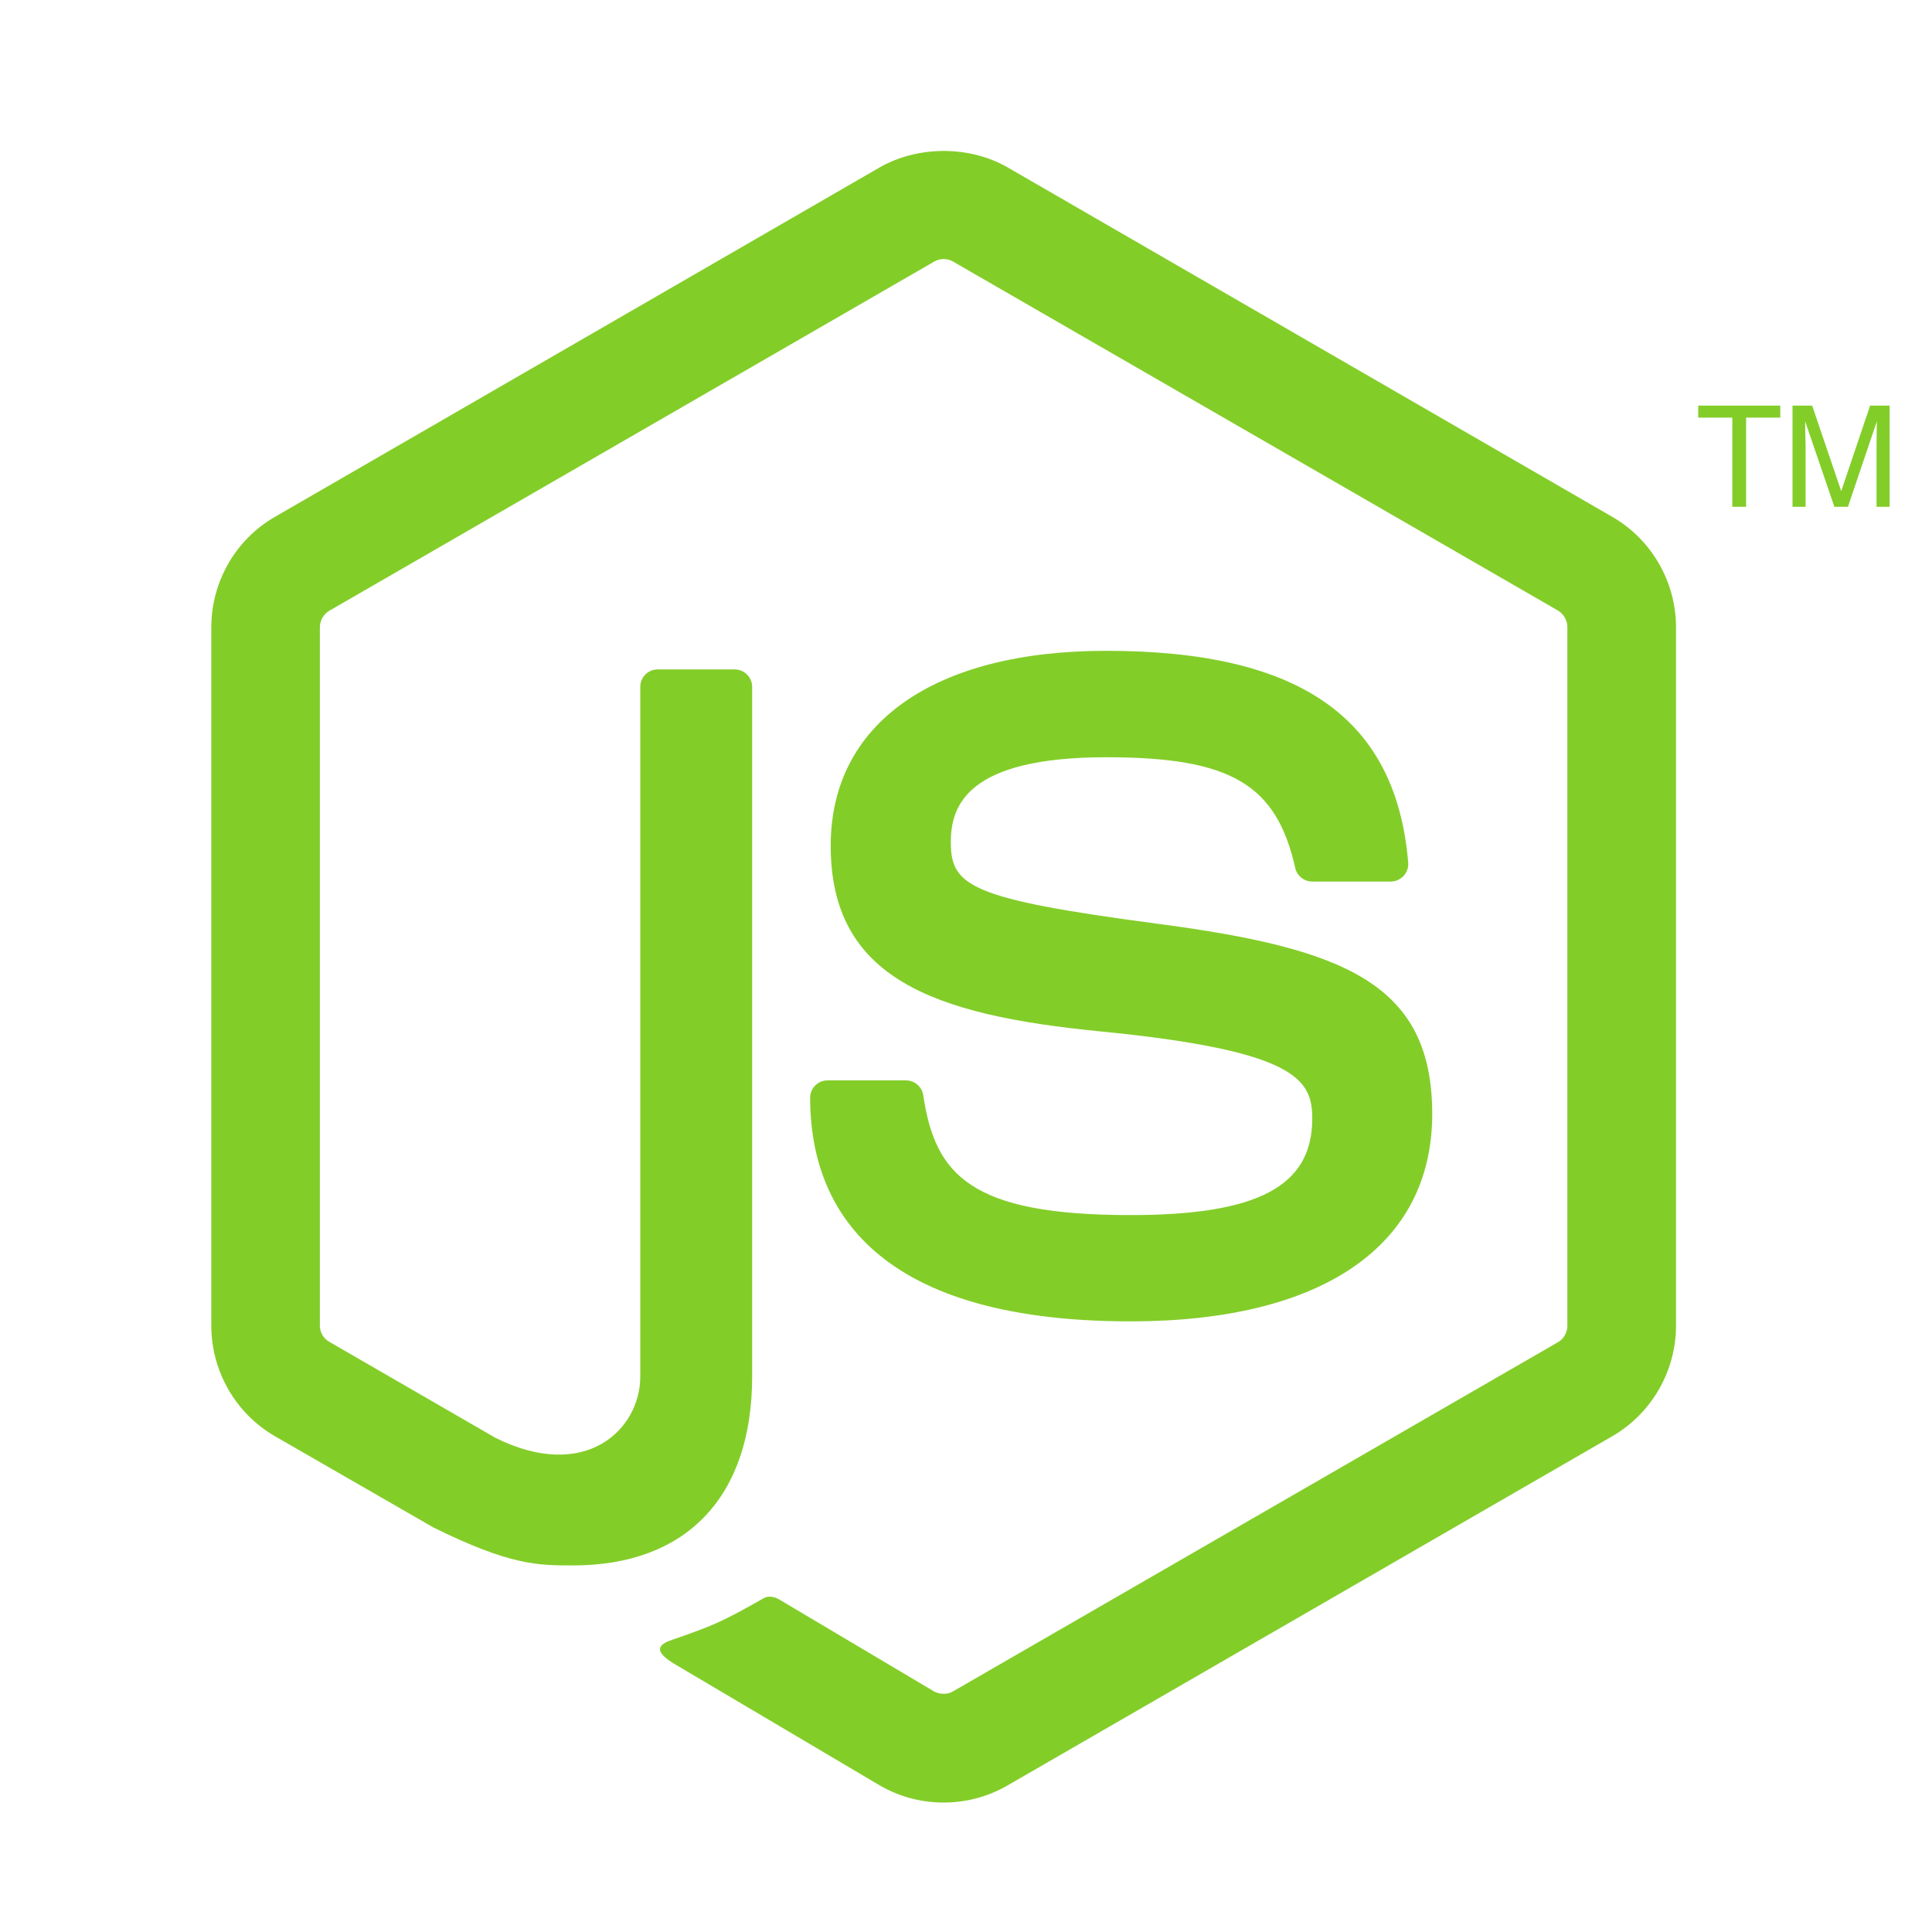
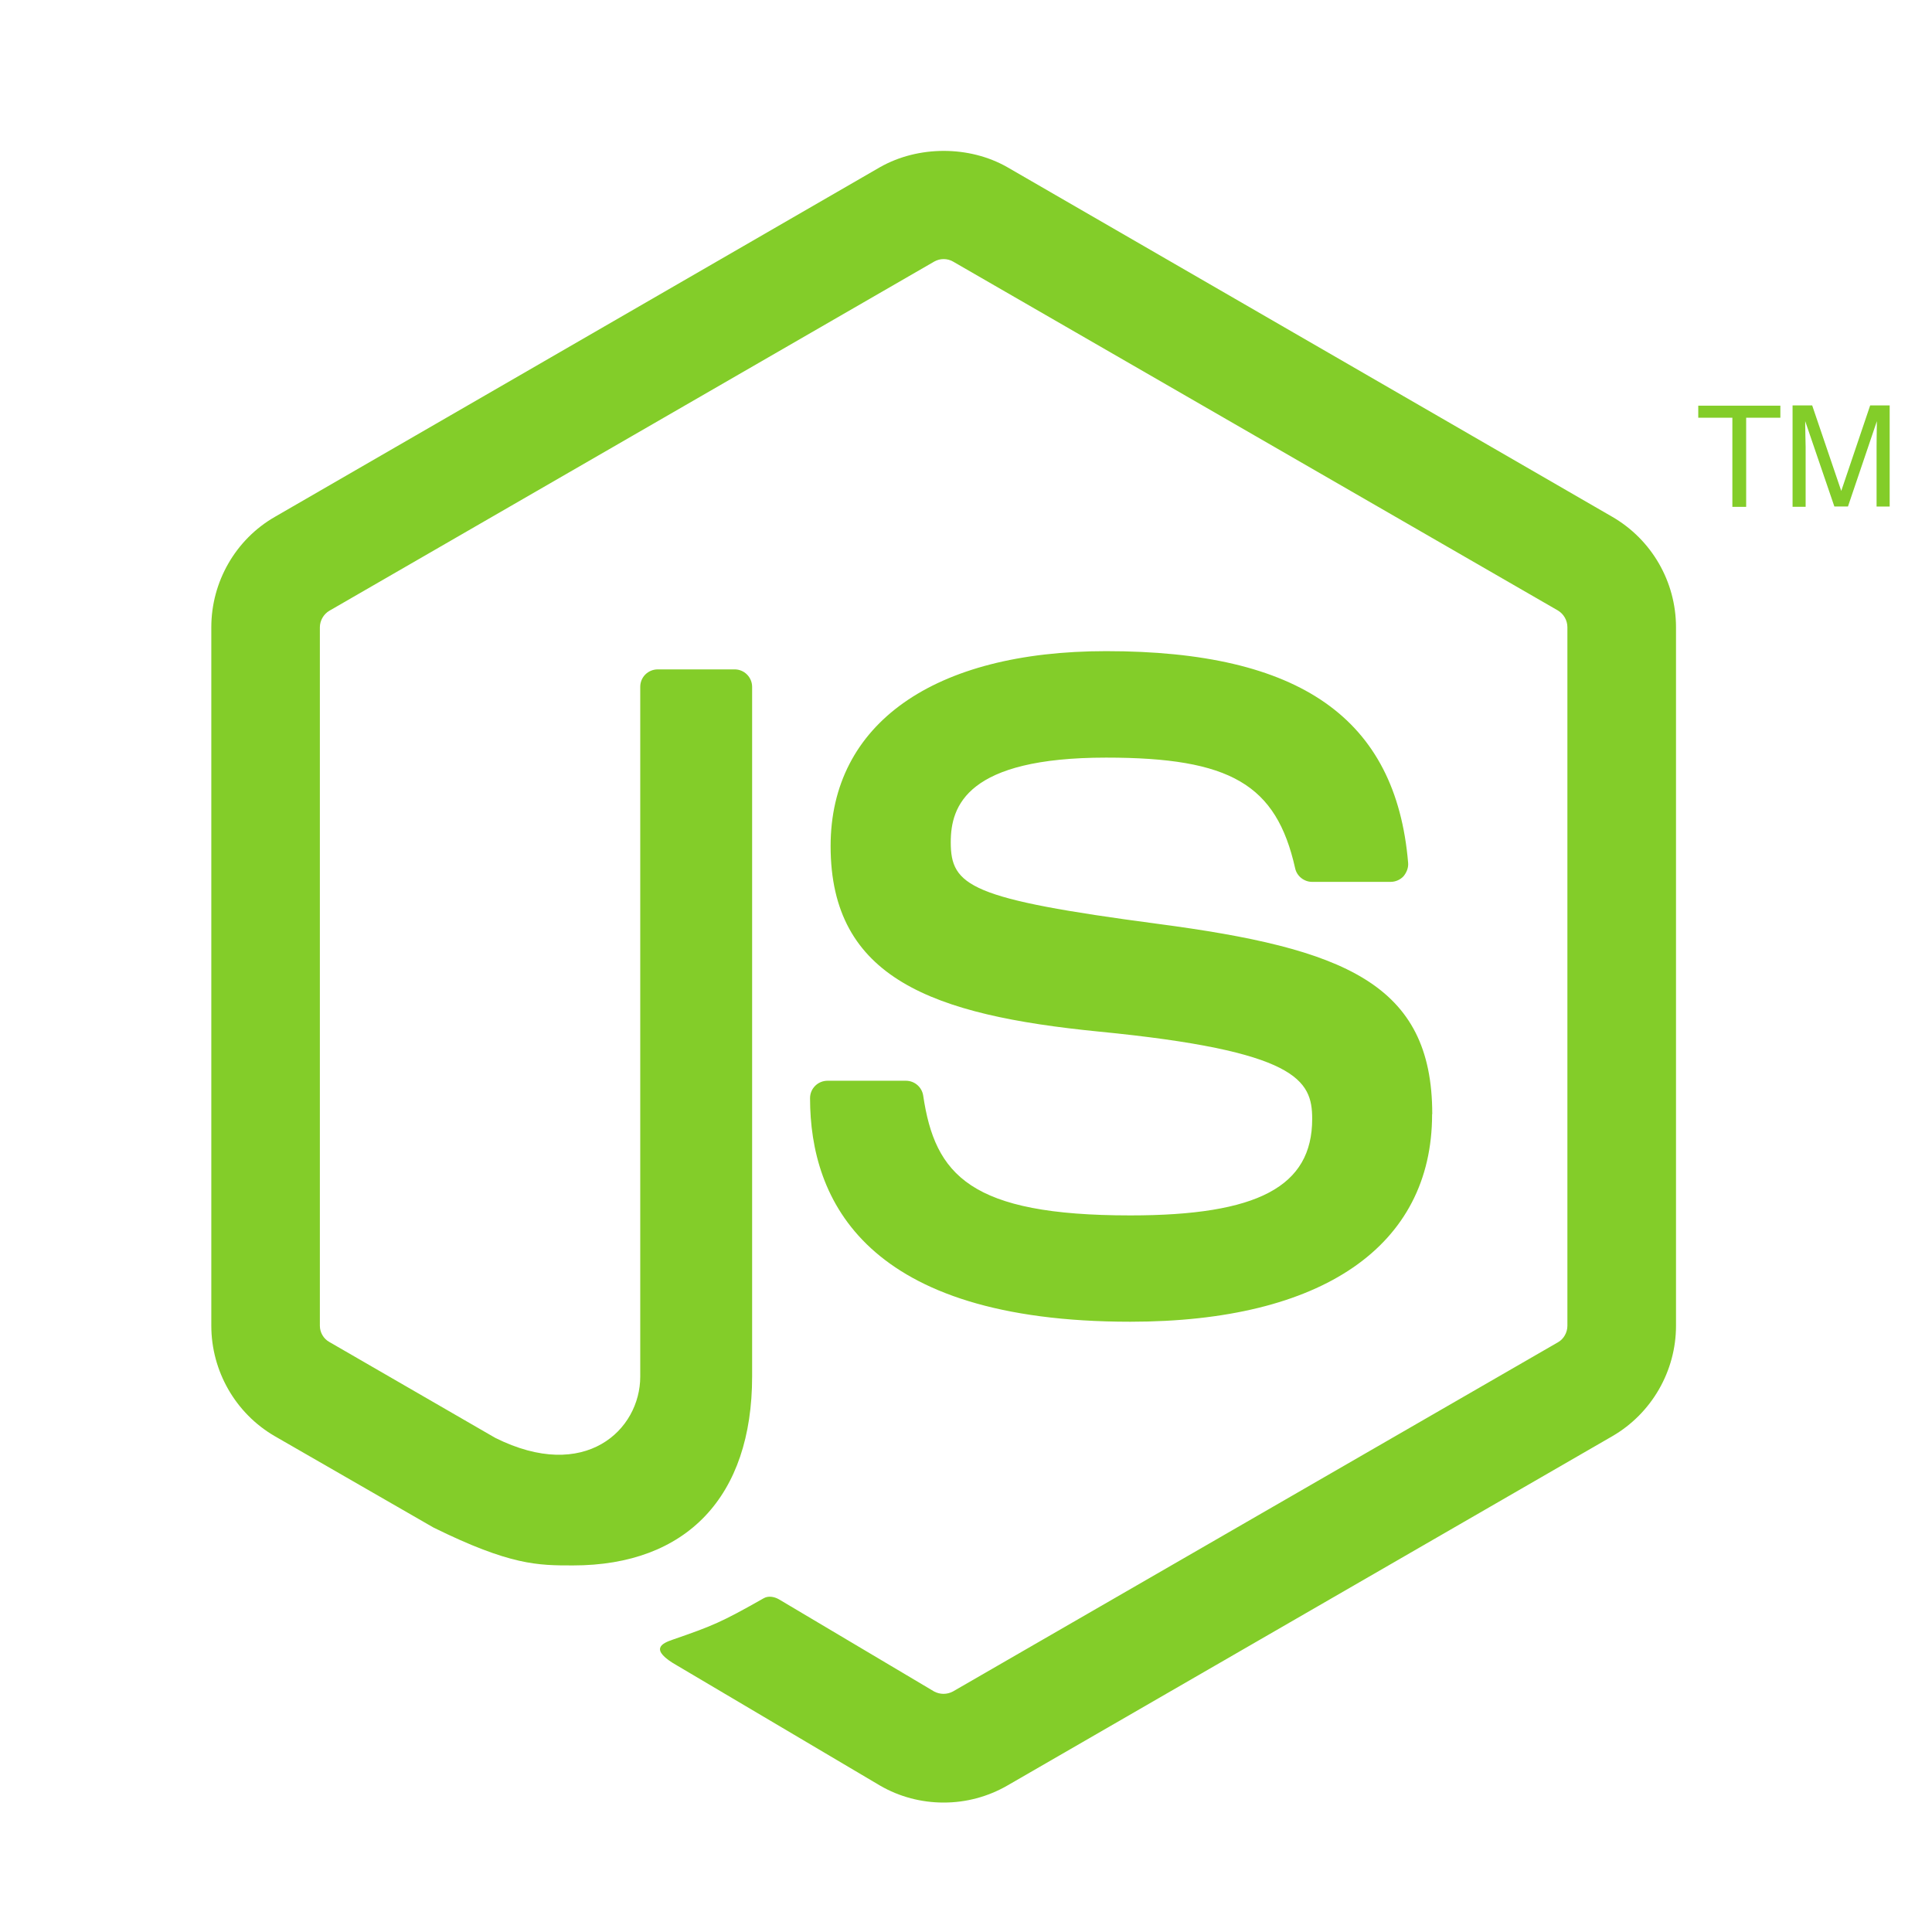
- <svg xmlns="http://www.w3.org/2000/svg" width="64px" height="64px" viewBox="0 0 64 64" version="1.1">
-   <defs />
-   <g id="Frameworks" stroke="none" stroke-width="1" fill="none" fill-rule="evenodd">
-     <g id="icons/skills/id-286" fill="#83CD29">
-       <path d="M31.255,59.712 C30.523,59.712 29.793,59.521 29.153,59.15 L22.458,55.189 C21.459,54.629 21.947,54.432 22.277,54.317 C23.61,53.854 23.88,53.748 25.303,52.94 C25.452,52.857 25.648,52.889 25.801,52.978 L30.944,56.032 C31.13,56.135 31.393,56.135 31.565,56.032 L51.615,44.459 C51.801,44.353 51.921,44.137 51.921,43.917 L51.921,20.778 C51.921,20.551 51.801,20.34 51.61,20.225 L31.568,8.663 C31.383,8.555 31.137,8.555 30.951,8.663 L10.914,20.229 C10.719,20.34 10.596,20.558 10.596,20.778 L10.596,43.917 C10.596,44.137 10.719,44.348 10.913,44.452 L16.405,47.626 C19.385,49.115 21.21,47.361 21.21,45.598 L21.21,22.752 C21.21,22.429 21.469,22.175 21.792,22.175 L24.334,22.175 C24.652,22.175 24.916,22.429 24.916,22.752 L24.916,45.598 C24.916,49.575 22.749,51.857 18.979,51.857 C17.82,51.857 16.908,51.857 14.36,50.601 L9.103,47.574 C7.804,46.823 7,45.419 7,43.917 L7,20.778 C7,19.275 7.804,17.871 9.103,17.124 L29.153,5.538 C30.421,4.821 32.108,4.821 33.367,5.538 L53.414,17.124 C54.713,17.875 55.52,19.275 55.52,20.778 L55.52,43.917 C55.52,45.419 54.713,46.818 53.414,47.574 L33.367,59.15 C32.726,59.521 31.998,59.712 31.255,59.712 L31.255,59.712 Z M47.444,36.901 C47.444,32.57 44.517,31.417 38.356,30.602 C32.13,29.778 31.497,29.354 31.497,27.895 C31.497,26.692 32.033,25.085 36.644,25.085 C40.764,25.085 42.281,25.973 42.906,28.75 C42.961,29.011 43.199,29.202 43.469,29.202 L46.071,29.202 C46.232,29.202 46.385,29.132 46.495,29.017 C46.605,28.894 46.663,28.736 46.648,28.571 C46.245,23.788 43.067,21.559 36.644,21.559 C30.927,21.559 27.518,23.971 27.518,28.017 C27.518,32.406 30.911,33.618 36.397,34.161 C42.961,34.803 43.47,35.762 43.47,37.054 C43.47,39.295 41.672,40.251 37.448,40.251 C32.143,40.251 30.975,38.918 30.584,36.28 C30.54,35.997 30.298,35.789 30.008,35.789 L27.416,35.789 C27.095,35.789 26.837,36.045 26.837,36.366 C26.837,39.744 28.675,43.772 37.448,43.772 C43.801,43.772 47.444,41.269 47.444,36.901 L47.444,36.901 Z M56.256,13.436 L56.256,13.835 L57.385,13.835 L57.385,16.788 L57.842,16.788 L57.842,13.835 L58.974,13.835 L58.974,13.436 L56.256,13.436 L56.256,13.436 Z M59.379,16.788 L59.813,16.788 L59.813,14.81 C59.813,14.73 59.809,14.606 59.805,14.439 C59.799,14.269 59.799,14.144 59.799,14.061 L59.799,13.96 L60.766,16.788 L61.215,16.788 L62.173,13.96 C62.173,14.141 62.17,14.311 62.166,14.472 C62.164,14.628 62.163,14.741 62.163,14.81 L62.163,16.788 L62.596,16.788 L62.596,13.436 L61.95,13.436 L60.993,16.269 L60.03,13.436 L59.379,13.436 L59.379,16.788 L59.379,16.788 Z" id="Imported-Layers" />
-     </g>
-   </g>
+ <svg xmlns="http://www.w3.org/2000/svg" width="64" height="64">
+   <path d="M31.255 59.712c-.732 0-1.462-.19-2.102-.562l-6.694-3.96c-1-.56-.51-.757-.182-.872 1.334-.462 1.604-.57 3.027-1.377.148-.083.345-.05.498.038l5.143 3.054a.66.66 0 0 0 .621 0l20.05-11.572c.186-.107.306-.322.306-.543v-23.14a.65.65 0 0 0-.311-.553L31.568 8.663a.63.63 0 0 0-.617 0L10.914 20.23c-.195.112-.318.33-.318.55v23.14c0 .22.123.43.316.536l5.492 3.174c2.98 1.49 4.805-.265 4.805-2.028V22.752c0-.323.26-.578.583-.578h2.542a.58.58 0 0 1 .581.578v22.845c0 3.977-2.166 6.26-5.937 6.26-1.16 0-2.07 0-4.618-1.255l-5.258-3.027C7.804 46.823 7 45.42 7 43.917v-23.14c0-1.503.804-2.907 2.103-3.654l20.05-11.586c1.268-.718 2.955-.718 4.214 0l20.047 11.586a4.23 4.23 0 0 1 2.106 3.654v23.14c0 1.503-.807 2.902-2.106 3.657L33.367 59.15a4.21 4.21 0 0 1-2.112.562h0zm16.19-22.81c0-4.33-2.927-5.484-9.09-6.298-6.226-.824-6.86-1.25-6.86-2.707 0-1.203.536-2.8 5.148-2.8 4.12 0 5.637.887 6.26 3.664.055.26.293.452.563.452h2.602a.59.59 0 0 0 .425-.185c.1-.123.168-.28.153-.446-.403-4.783-3.58-7.012-10.004-7.012-5.717 0-9.127 2.412-9.127 6.458 0 4.39 3.393 5.6 8.88 6.144 6.564.642 7.073 1.6 7.073 2.893 0 2.24-1.798 3.197-6.022 3.197-5.306 0-6.473-1.333-6.864-3.97a.58.58 0 0 0-.576-.491h-2.592c-.32 0-.58.256-.58.577 0 3.378 1.838 7.406 10.61 7.406 6.353 0 9.996-2.503 9.996-6.87h0zm8.812-23.464v.4h1.13v2.952h.457v-2.952h1.133v-.4h-2.718zm3.123 3.35h.434V14.8c0-.08-.004-.204-.008-.37s-.006-.295-.006-.378v-.1l.966 2.827h.45l.958-2.827-.007.51-.003.34v1.978h.434v-3.35h-.646l-.958 2.833-.963-2.833h-.65v3.35z" fill="#83cd29" fill-rule="evenodd" />
</svg>
